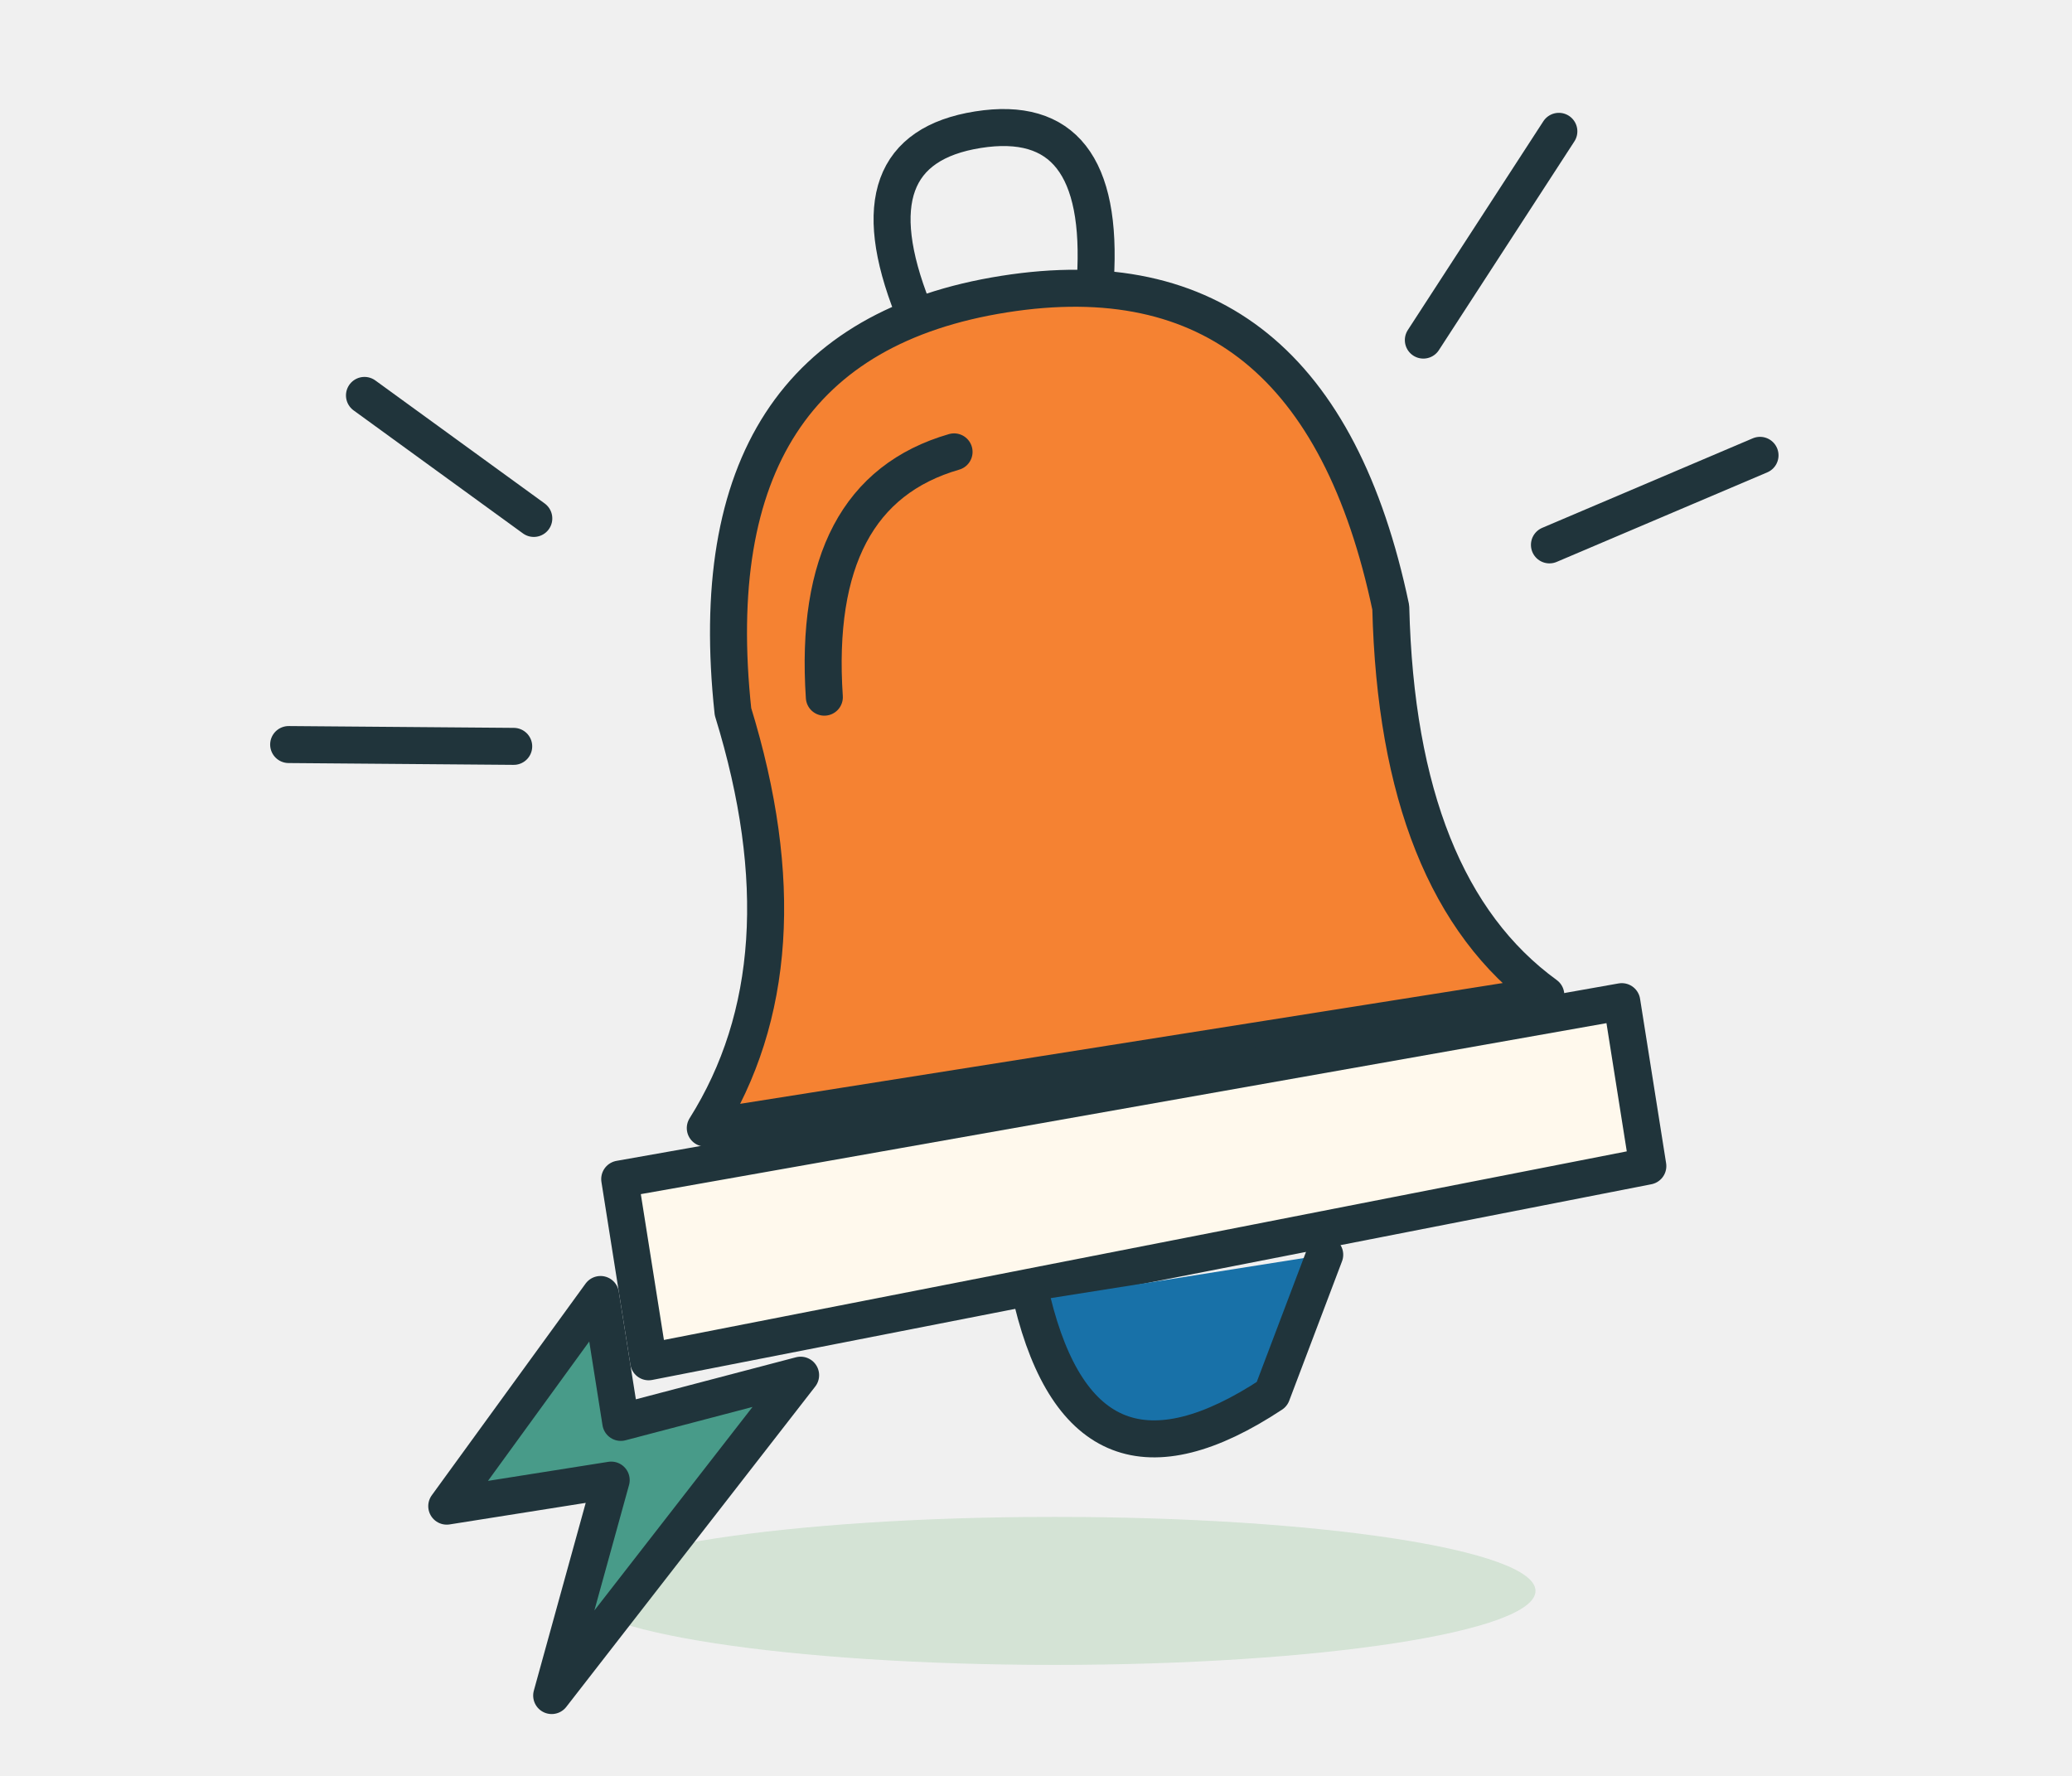
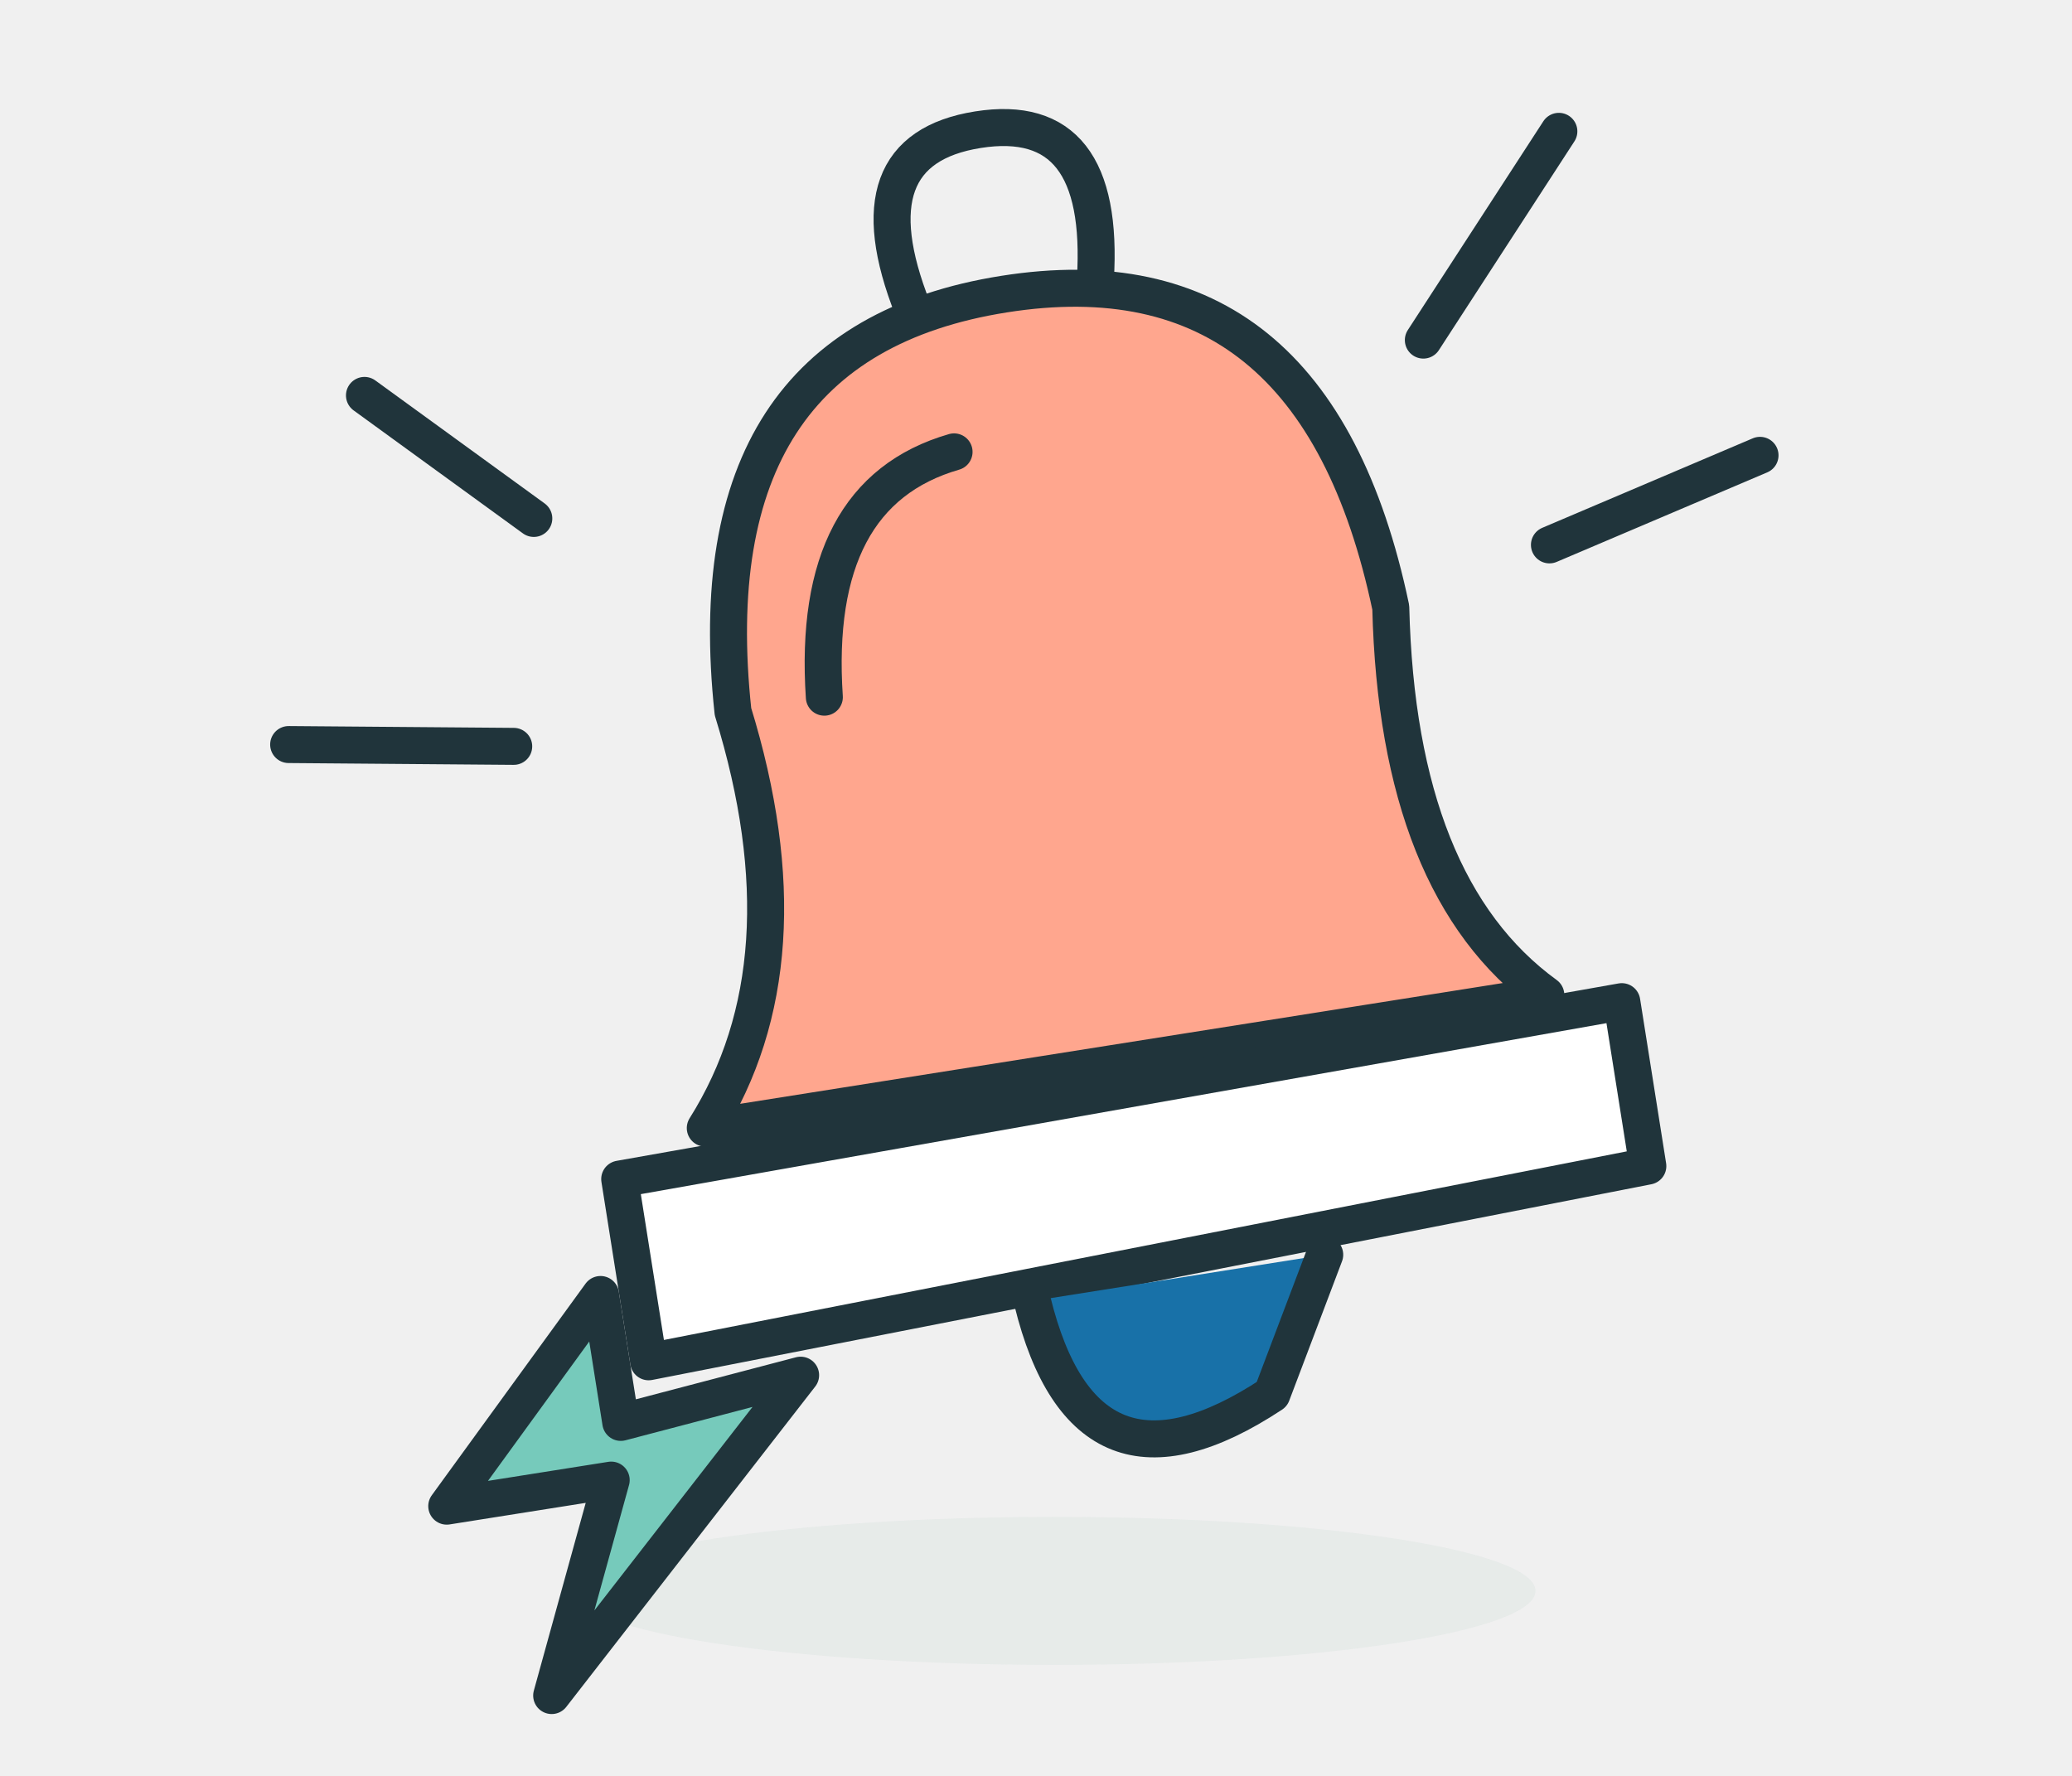
<svg xmlns="http://www.w3.org/2000/svg" viewBox="0 0 112 96" width="112" height="96">
-   <ellipse cx="57" cy="86" rx="26" ry="4" fill="#C7DDC9" opacity=".7" />
+   <ellipse cx="57" cy="86" rx="26" ry="4" fill="#E2E8E6" opacity=".7" />
  <g fill="none" stroke="#20343B" stroke-width="2" stroke-linecap="round" stroke-linejoin="round">
    <g transform="rotate(-9 56 46)">
-       <path d="M36 58q7-8 5-22 1-20 18-20t18 20q-2 15 5 22Z" fill="#F58232" />
-       <path d="m31 60 55-1 0 9-55 2Z" fill="#FFF9ED" />
+       <path d="M36 58q7-8 5-22 1-20 18-20t18 20q-2 15 5 22Z" fill="#FFA68E" />
+       <path d="m31 60 55-1 0 9-55 2Z" fill="#FFFFFF" />
      <path d="M52 70q1 12 12 7l4-7" fill="#1871A8" />
      <path d="M54 16q-2-9 5-9t5 9m-18 20q1-11 9-12" fill="none" />
      <path d="m81 22 9-10m-4 22 12-3M32 24l-8-8m5 20-12-2" fill="none" />
-       <path d="m29 66-10 10 9 0-5 11 16-15-10 1Z" fill="#489B89" />
+       <path d="m29 66-10 10 9 0-5 11 16-15-10 1Z" fill="#76CABB" />
    </g>
  </g>
</svg>
